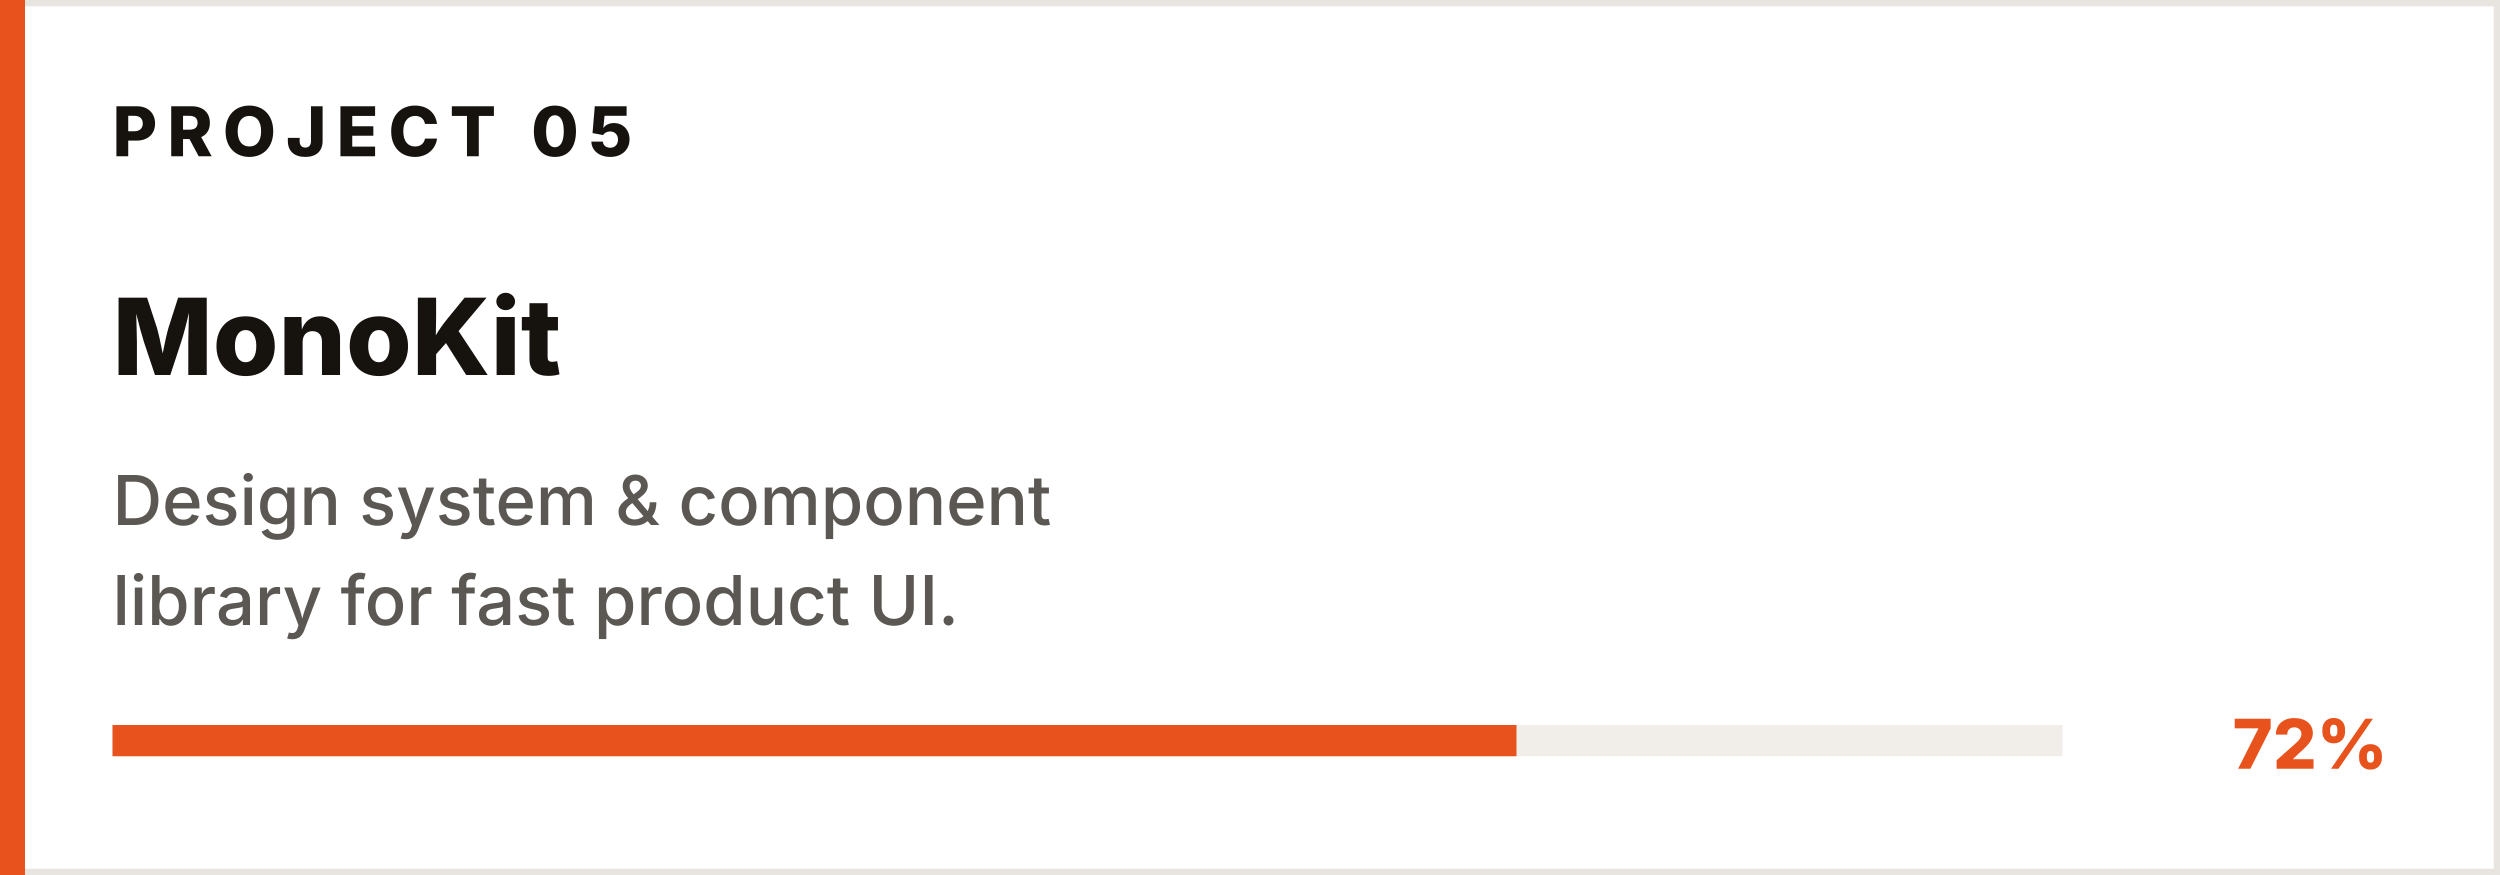
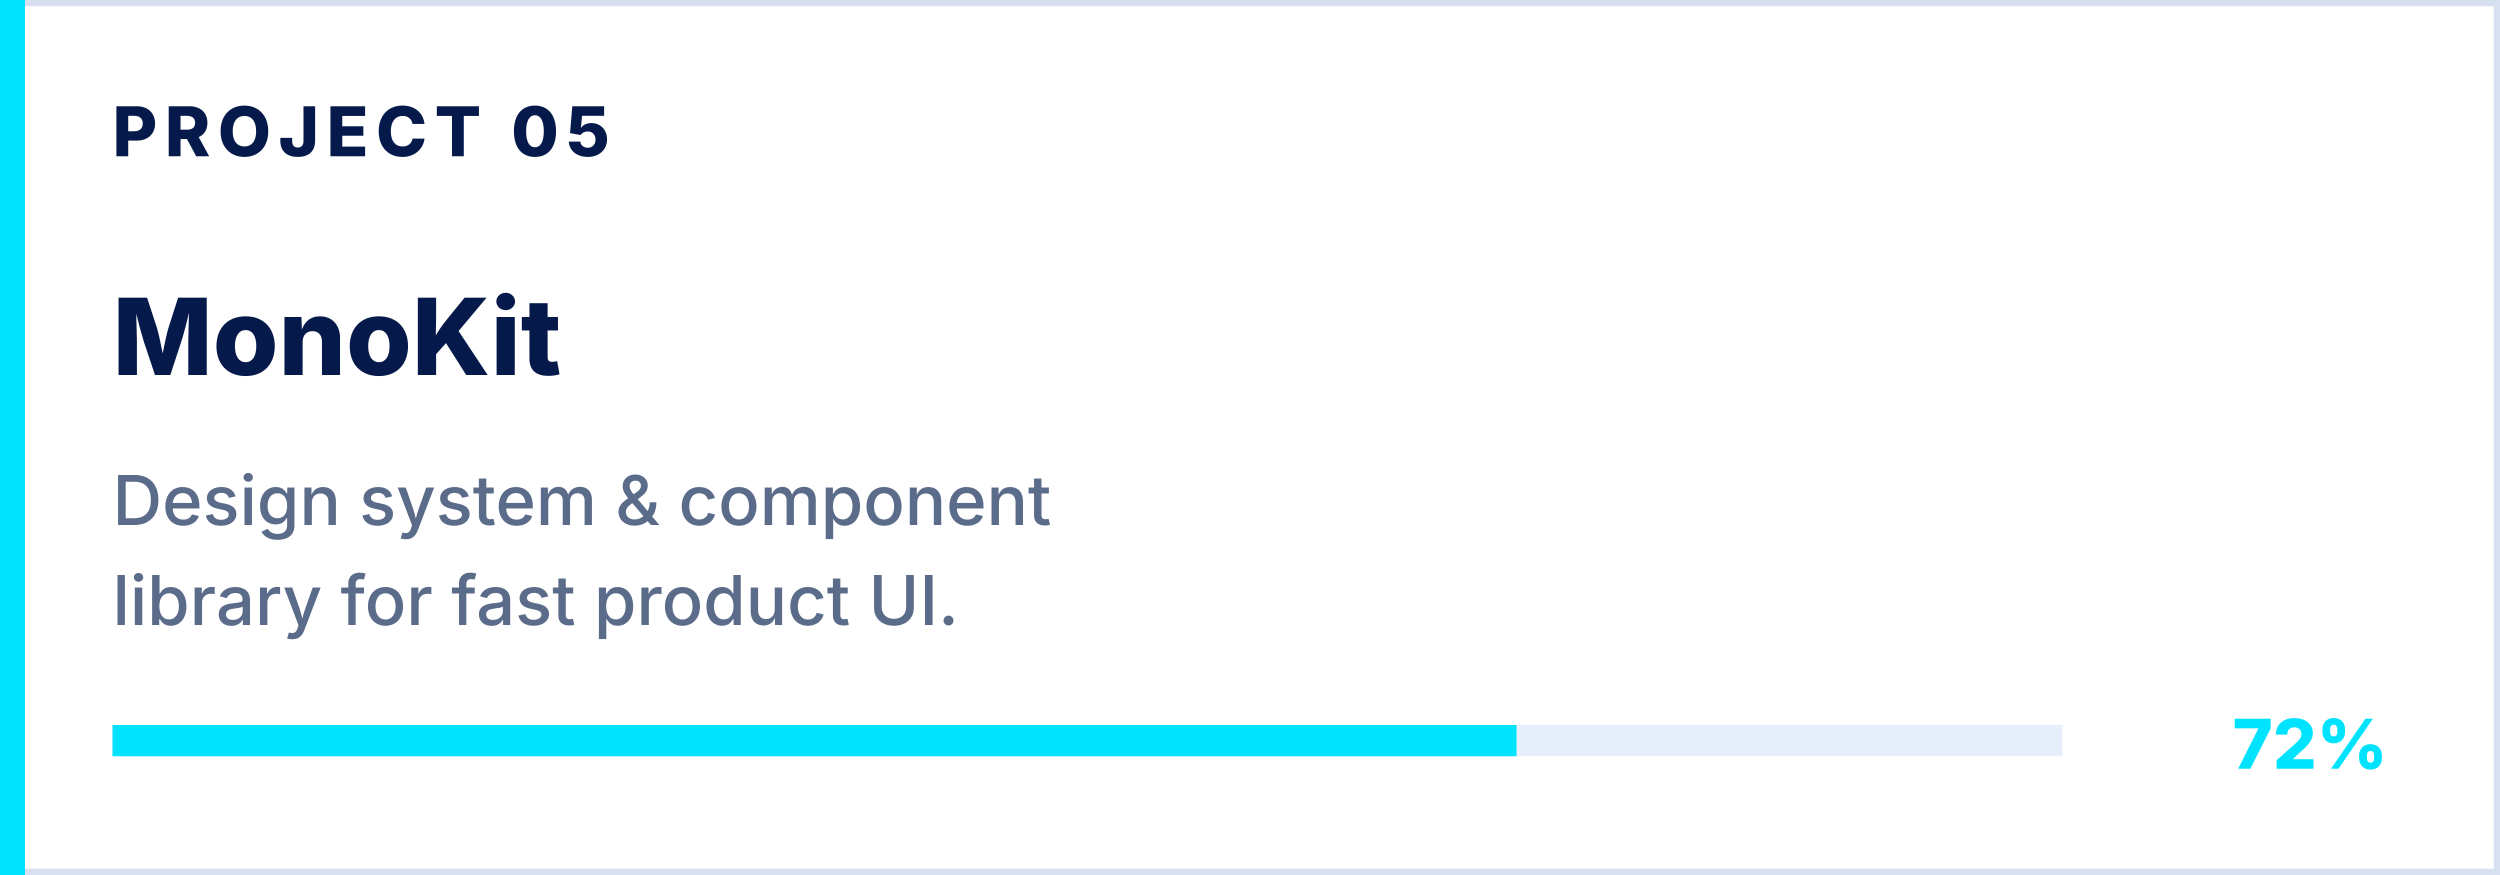
<svg xmlns="http://www.w3.org/2000/svg" width="400" height="140" viewBox="0 0 400 140" role="img">
-   <rect x="0.5" y="0.5" width="399" height="139" fill="#ffffff" stroke="#e8e4df" />
-   <rect x="0" y="0" width="4" height="140" fill="#e8521c" />
-   <text x="18" y="25" font-family="'Inter','Helvetica Neue','Segoe UI',system-ui,Arial,sans-serif" font-size="11" font-weight="800" letter-spacing="1.6" fill="#16130f">PROJECT 05</text>
-   <text x="18" y="60" font-family="'Inter','Helvetica Neue','Segoe UI',system-ui,Arial,sans-serif" font-size="17" font-weight="800" fill="#16130f">MonoKit</text>
-   <text x="18" y="84" font-family="'Inter','Helvetica Neue','Segoe UI',system-ui,Arial,sans-serif" font-size="11" font-weight="500" fill="#5b5752">Design system &amp; component</text>
-   <text x="18" y="100" font-family="'Inter','Helvetica Neue','Segoe UI',system-ui,Arial,sans-serif" font-size="11" font-weight="500" fill="#5b5752">library for fast product UI.</text>
-   <rect x="18" y="116" width="312" height="5" fill="#f1eeea" />
-   <rect x="18" y="116" width="224.64" height="5" fill="#e8521c" />
-   <text x="382" y="123" font-family="'Inter','Helvetica Neue','Segoe UI',system-ui,Arial,sans-serif" font-size="11" font-weight="800" fill="#e8521c" text-anchor="end">72%</text>
+   <rect x="0.5" y="0.5" width="399" height="139" fill="#ffffff" stroke="#d6e0f0" />
+   <rect x="0" y="0" width="4" height="140" fill="#00E3FF" />
+   <text x="18" y="25" font-family="'Inter','Helvetica Neue','Segoe UI',system-ui,Arial,sans-serif" font-size="11" font-weight="800" letter-spacing="1.2" fill="#051A4A">PROJECT 05</text>
+   <text x="18" y="60" font-family="'Inter','Helvetica Neue','Segoe UI',system-ui,Arial,sans-serif" font-size="17" font-weight="800" fill="#051A4A">MonoKit</text>
+   <text x="18" y="84" font-family="'Inter','Helvetica Neue','Segoe UI',system-ui,Arial,sans-serif" font-size="11" font-weight="500" fill="#5b6b8a">Design system &amp; component</text>
+   <text x="18" y="100" font-family="'Inter','Helvetica Neue','Segoe UI',system-ui,Arial,sans-serif" font-size="11" font-weight="500" fill="#5b6b8a">library for fast product UI.</text>
+   <rect x="18" y="116" width="312" height="5" fill="#e6eefb" />
+   <rect x="18" y="116" width="224.64" height="5" fill="#00E3FF" />
+   <text x="382" y="123" font-family="'Inter','Helvetica Neue','Segoe UI',system-ui,Arial,sans-serif" font-size="11" font-weight="800" fill="#00E3FF" text-anchor="end">72%</text>
</svg>
